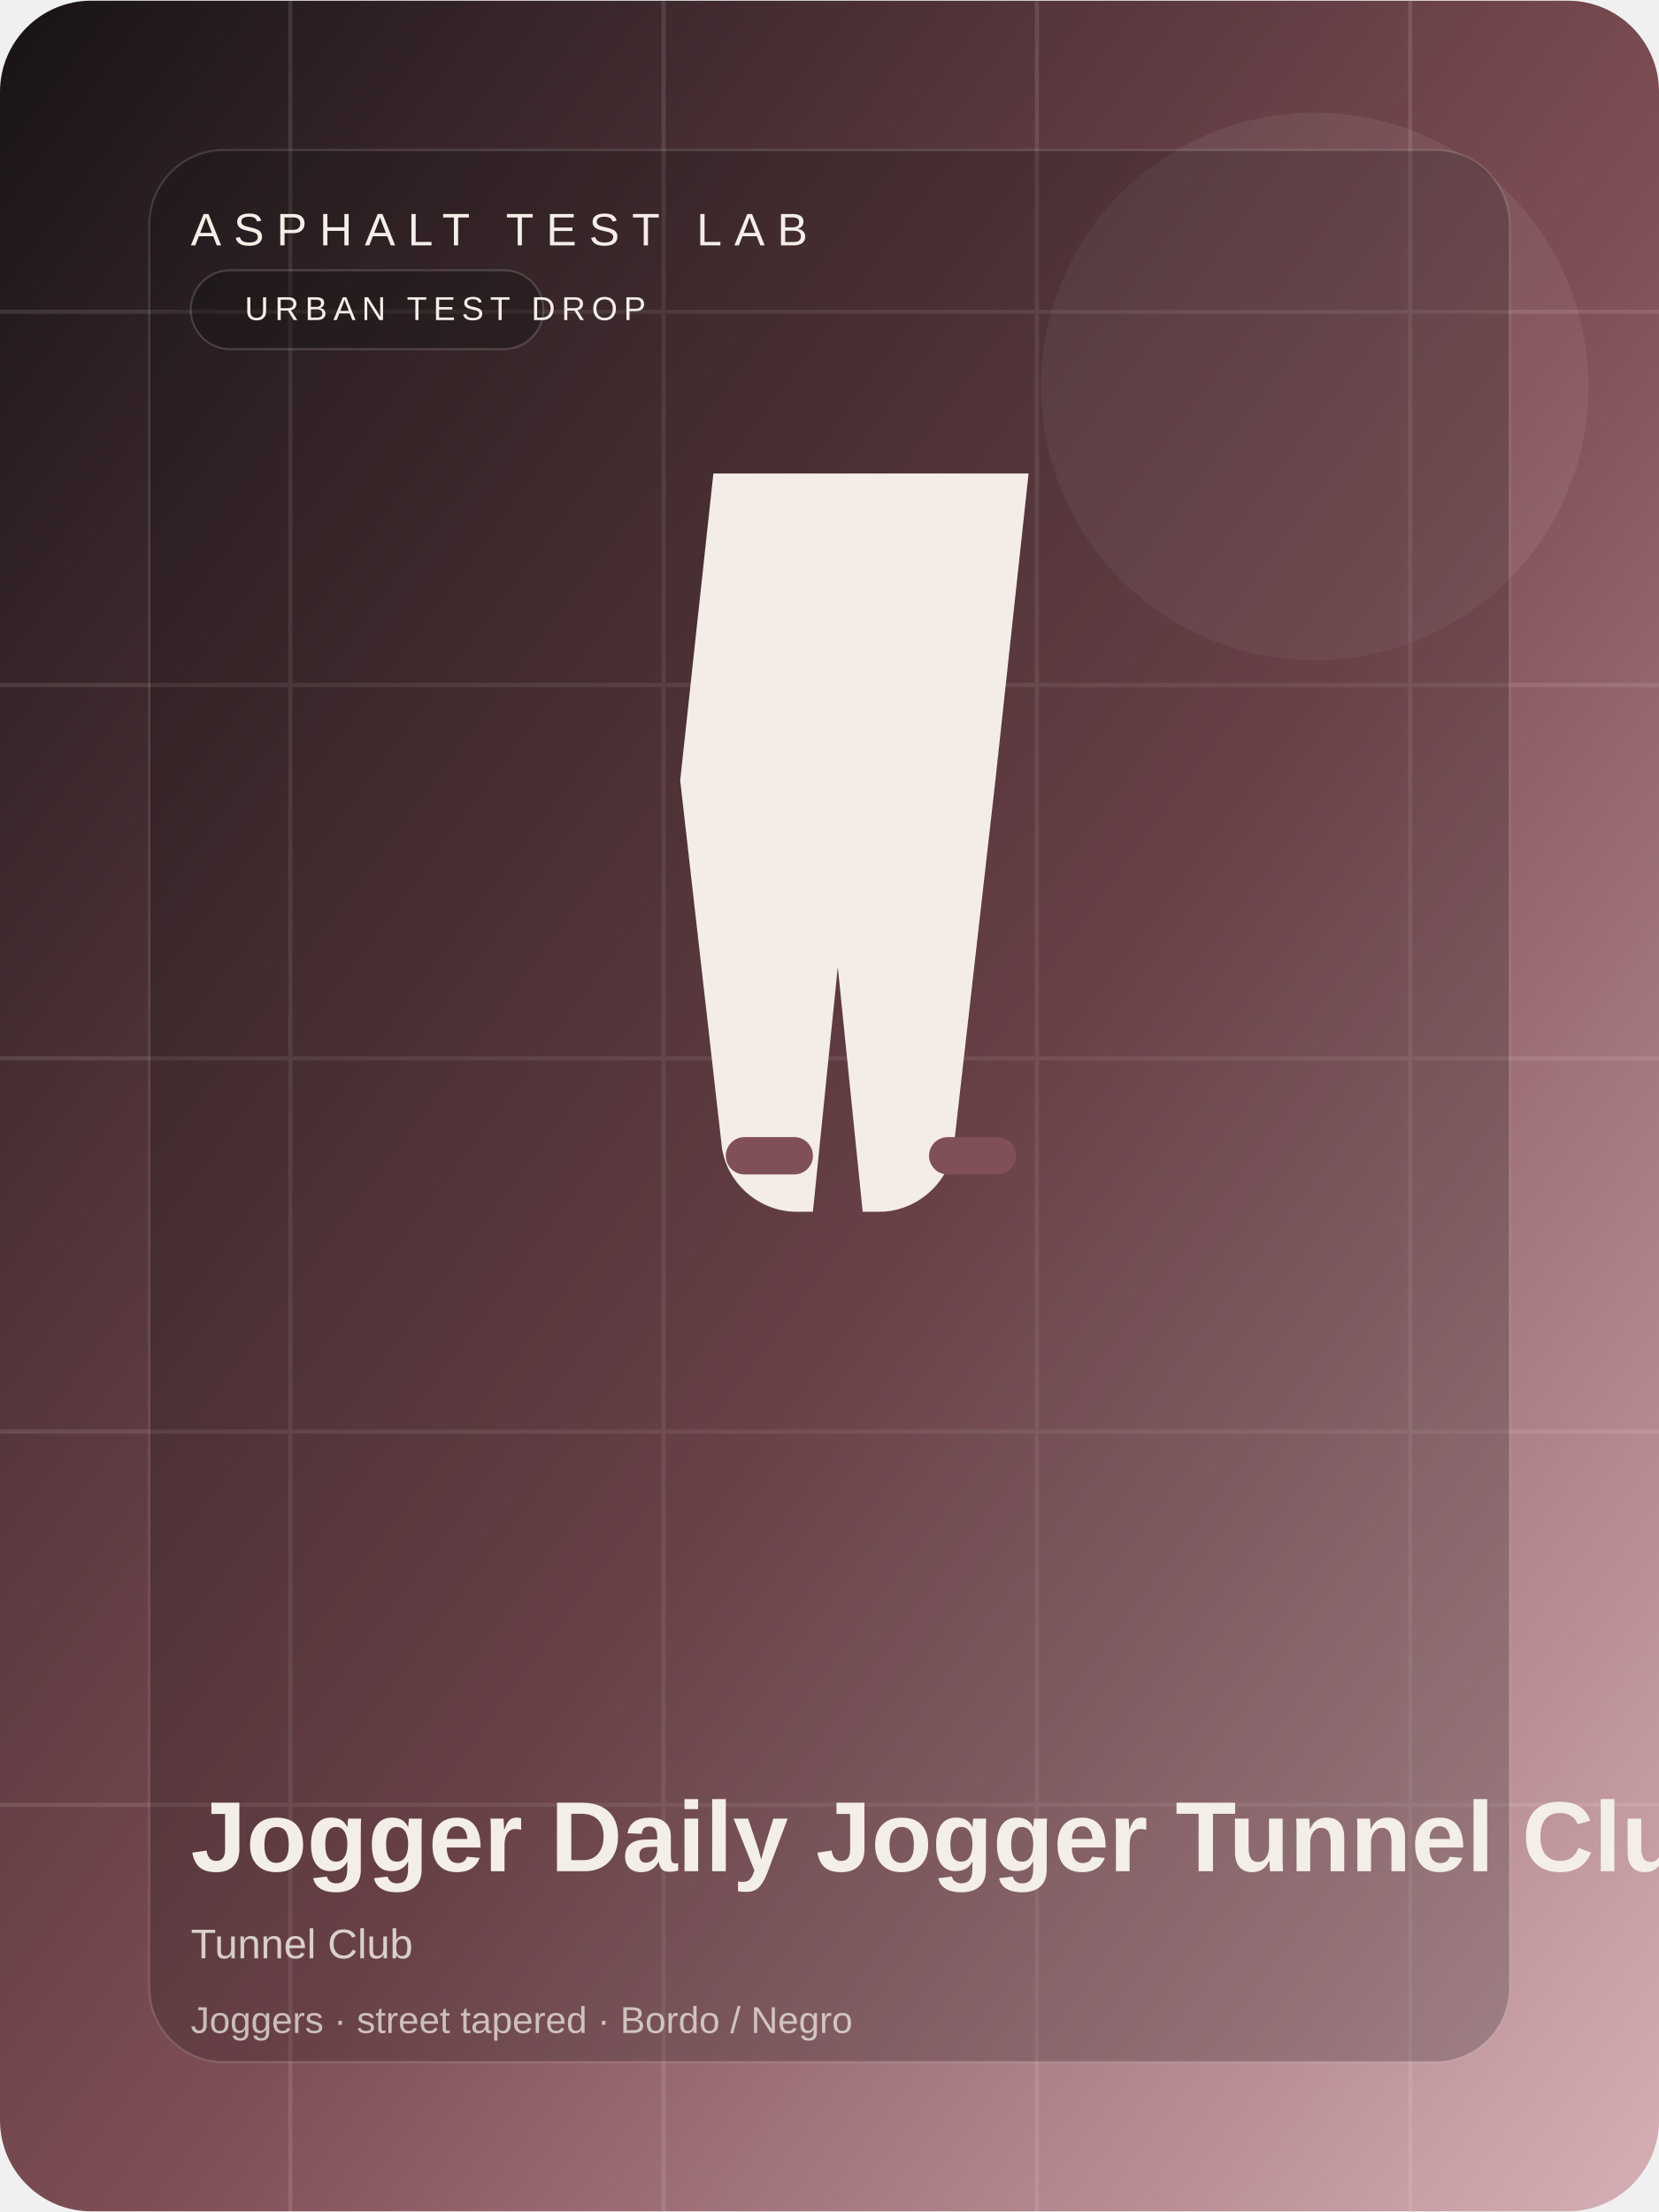
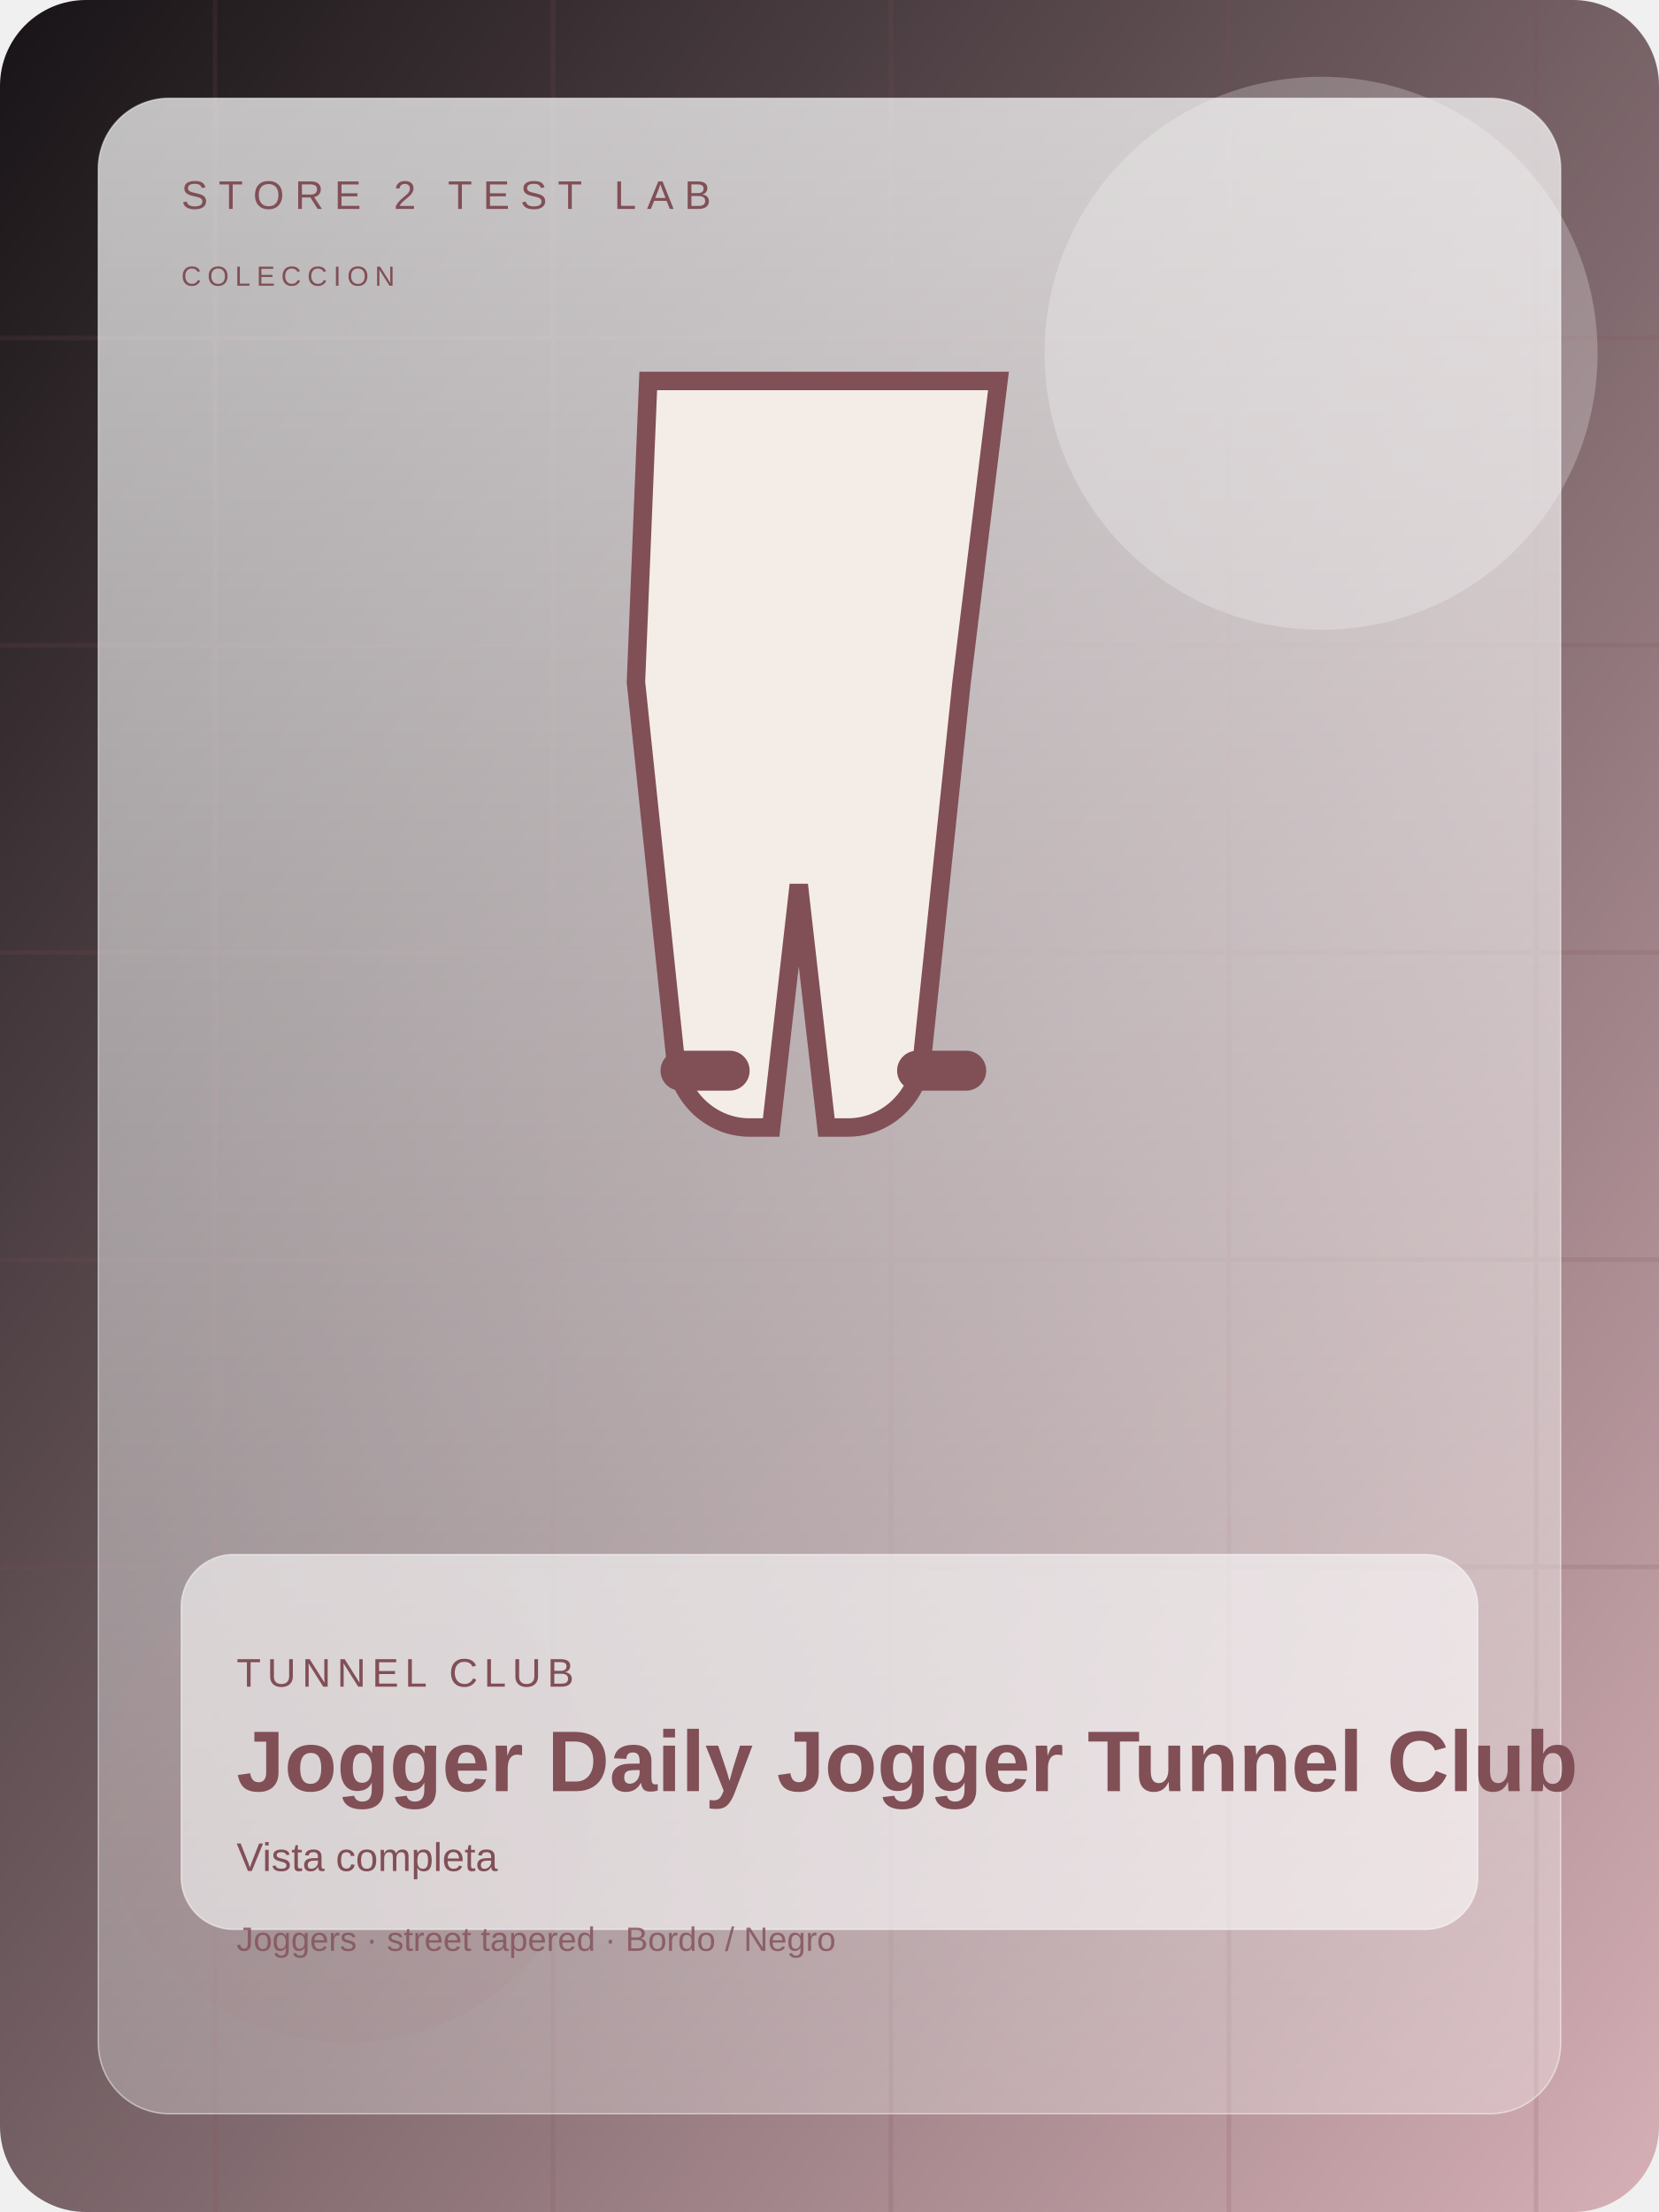
- <svg xmlns="http://www.w3.org/2000/svg" width="1200" height="1600" viewBox="0 0 800 1066" fill="none">
+ <svg xmlns="http://www.w3.org/2000/svg" width="1200" height="1600" viewBox="0 0 1080 1440" fill="none">
  <defs>
    <linearGradient id="bg" x1="0" y1="0" x2="1" y2="1">
      <stop offset="0%" stop-color="#171316" />
-       <stop offset="55%" stop-color="#814f56" />
      <stop offset="100%" stop-color="#d6b0b6" />
    </linearGradient>
    <linearGradient id="panel" x1="0" y1="0" x2="0" y2="1">
-       <stop offset="0%" stop-color="rgba(255,255,255,0.14)" />
-       <stop offset="100%" stop-color="rgba(255,255,255,0.02)" />
+       <stop offset="0%" stop-color="rgba(255,255,255,0.72)" />
+       <stop offset="100%" stop-color="rgba(255,255,255,0.28)" />
    </linearGradient>
  </defs>
-   <rect width="800" height="1066" rx="44" fill="url(#bg)" />
-   <g opacity="0.12" stroke="#f3eee7" stroke-width="2">
-     <path d="M0 150h800" />
-     <path d="M0 330h800" />
-     <path d="M0 510h800" />
-     <path d="M0 690h800" />
-     <path d="M0 870h800" />
-     <path d="M140 0v1066" />
-     <path d="M320 0v1066" />
-     <path d="M500 0v1066" />
-     <path d="M680 0v1066" />
+   <rect width="1080" height="1440" rx="56" fill="url(#bg)" />
+   <g opacity="0.16" stroke="#814f56" stroke-width="3">
+     <path d="M0 220h1080" />
+     <path d="M0 420h1080" />
+     <path d="M0 620h1080" />
+     <path d="M0 820h1080" />
+     <path d="M0 1020h1080" />
+     <path d="M140 0v1440" />
+     <path d="M360 0v1440" />
+     <path d="M580 0v1440" />
+     <path d="M800 0v1440" />
+     <path d="M1000 0v1440" />
  </g>
-   <circle cx="634" cy="186" r="132" fill="#ffffff" opacity="0.07" />
-   <rect x="72" y="72" width="656" height="922" rx="36" fill="#0f0f0f" fill-opacity="0.22" stroke="rgba(255,255,255,0.14)" />
-   <text x="92" y="118" fill="#f3eee7" font-size="22" font-family="Arial, sans-serif" letter-spacing="6">ASPHALT TEST LAB</text>
-   <text x="92" y="902" fill="#f3eee7" font-size="48" font-weight="700" font-family="Arial, sans-serif">Jogger Daily Jogger Tunnel Club</text>
-   <text x="92" y="944" fill="rgba(243,238,231,0.82)" font-size="20" font-family="Arial, sans-serif">Tunnel Club</text>
-   <text x="92" y="980" fill="rgba(243,238,231,0.72)" font-size="18" font-family="Arial, sans-serif">Joggers · street tapered · Bordo / Negro</text>
-   <g transform="translate(0 80)">
-     <path d="M344 148h152l-16 148-20 176c-2 18-18 32-36 32h-8l-12-118-12 118h-8c-18 0-34-14-36-32l-20-176z" fill="#f4ede7" />
-     <rect x="350" y="468" width="42" height="18" rx="9" fill="#814f56" />
-     <rect x="448" y="468" width="42" height="18" rx="9" fill="#814f56" />
+   <circle cx="860" cy="230" r="180" fill="#ffffff" opacity="0.24" />
+   <circle cx="226" cy="1170" r="160" fill="#814f56" opacity="0.15" />
+   <rect x="64" y="64" width="952" height="1312" rx="46" fill="url(#panel)" stroke="rgba(255,255,255,0.46)" />
+   <text x="118" y="136" fill="#814f56" font-size="26" font-family="Arial, sans-serif" letter-spacing="7">STORE 2 TEST LAB</text>
+   <text x="118" y="186" fill="#814f56" font-size="18" font-family="Arial, sans-serif" letter-spacing="4">COLECCION</text>
+   <g transform="translate(0 28)">
+     <path d="M422 220h228l-24 196-26 248c-4 24-24 42-48 42h-14l-18-158-18 158h-14c-24 0-44-18-48-42l-26-248z" fill="#f4ede7" stroke="#814f56" stroke-width="12" />
+     <rect x="430" y="656" width="58" height="26" rx="13" fill="#814f56" />
+     <rect x="584" y="656" width="58" height="26" rx="13" fill="#814f56" />
  </g>
-   <rect x="92" y="130" width="170" height="38" rx="19" fill="#111111" fill-opacity="0.32" stroke="rgba(255,255,255,0.16)" />
-   <text x="118" y="154" fill="#f3eee7" font-size="16" font-family="Arial, sans-serif" letter-spacing="3">URBAN TEST DROP</text>
+   <rect x="118" y="1012" width="844" height="244" rx="34" fill="rgba(255,255,255,0.58)" stroke="rgba(255,255,255,0.48)" />
+   <text x="154" y="1098" fill="#814f56" font-size="26" font-family="Arial, sans-serif" letter-spacing="4">TUNNEL CLUB</text>
+   <text x="154" y="1166" fill="#814f56" font-size="56" font-weight="700" font-family="Arial, sans-serif">Jogger Daily Jogger Tunnel Club</text>
+   <text x="154" y="1218" fill="#814f56" font-size="26" font-family="Arial, sans-serif">Vista completa</text>
+   <text x="154" y="1270" fill="#814f56" font-size="22" font-family="Arial, sans-serif" opacity="0.8">Joggers · street tapered · Bordo / Negro</text>
</svg>
